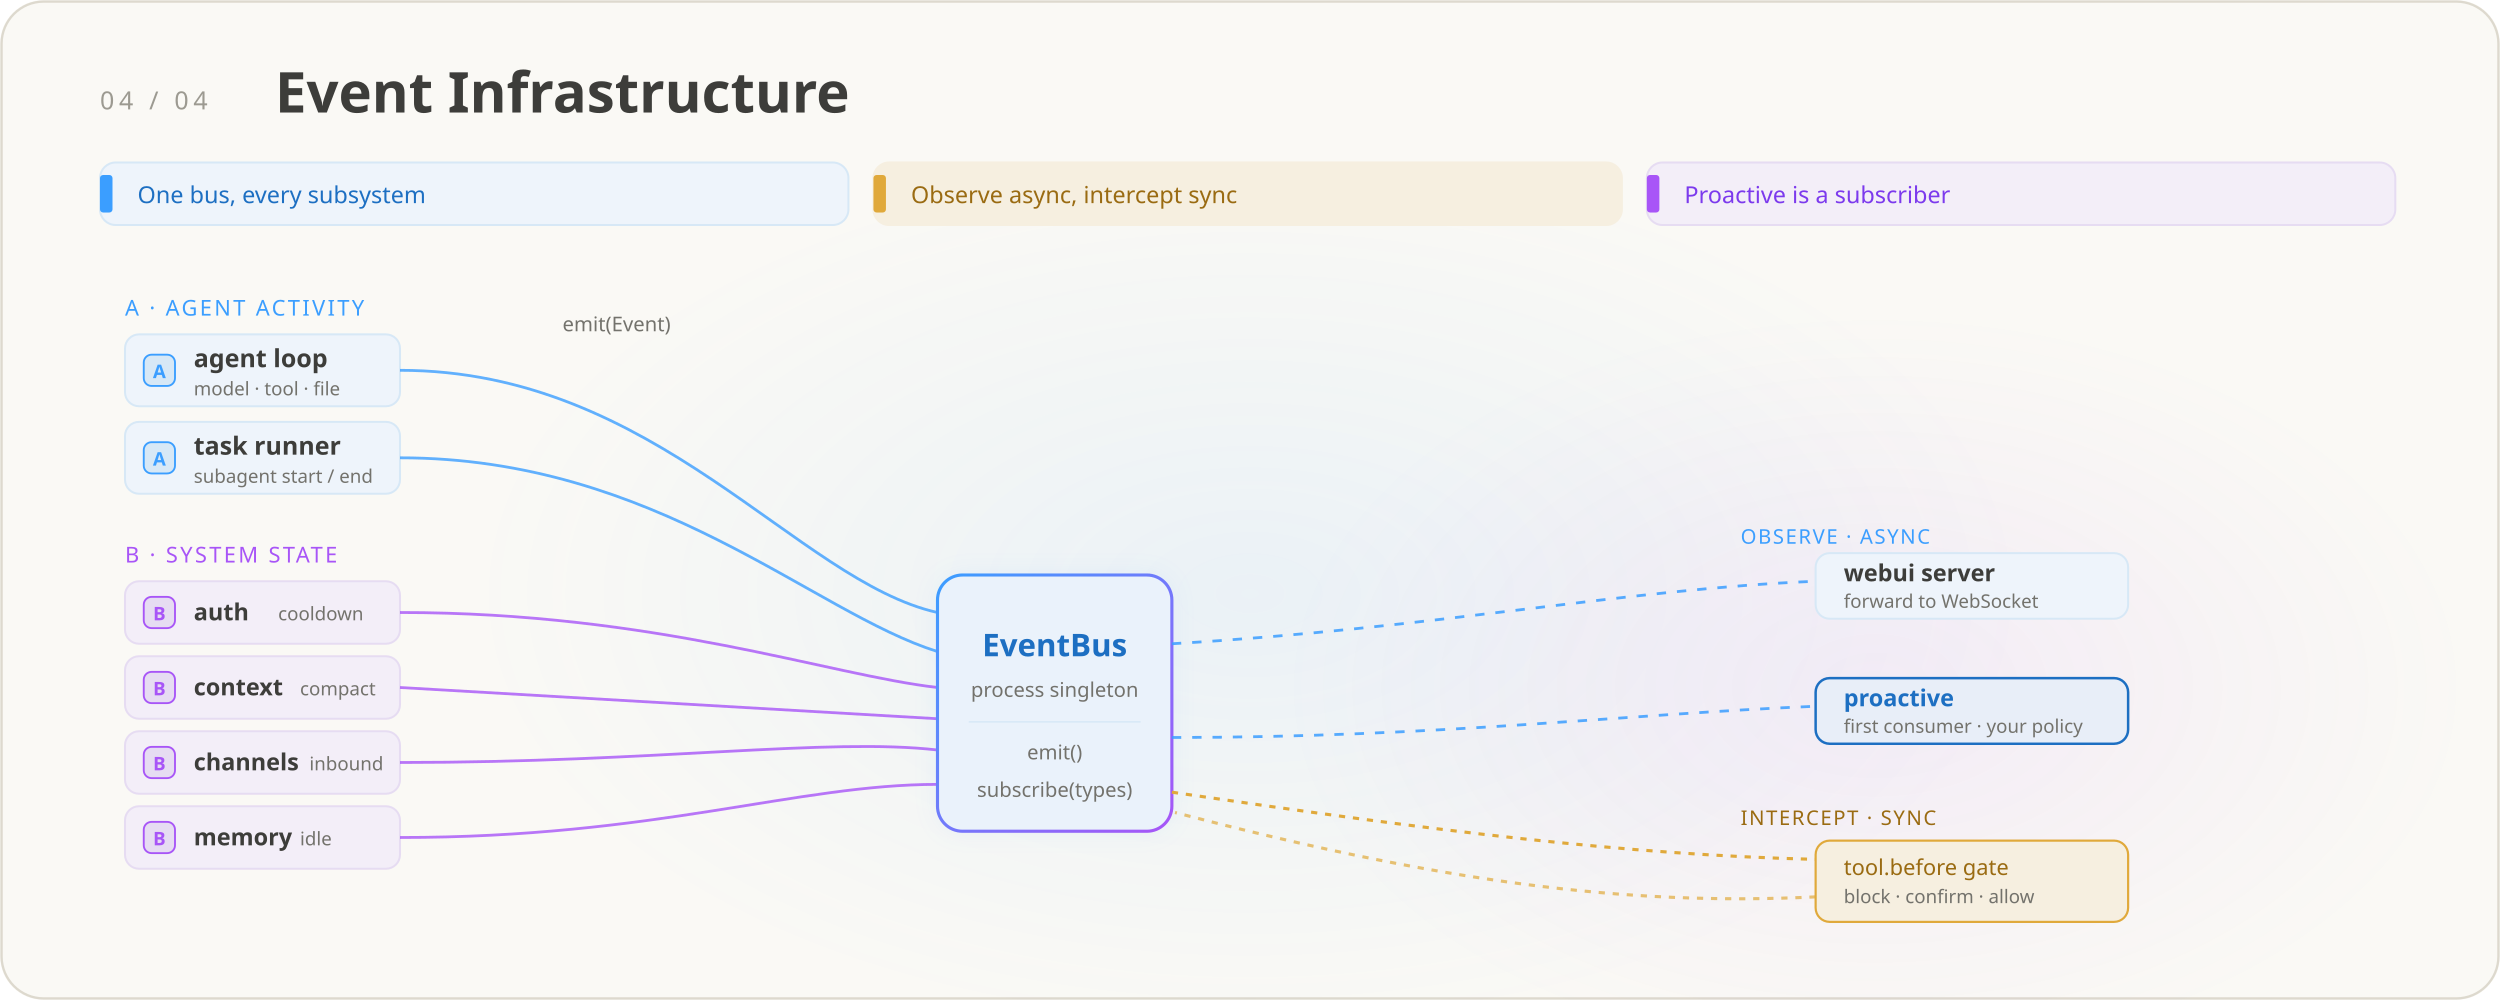
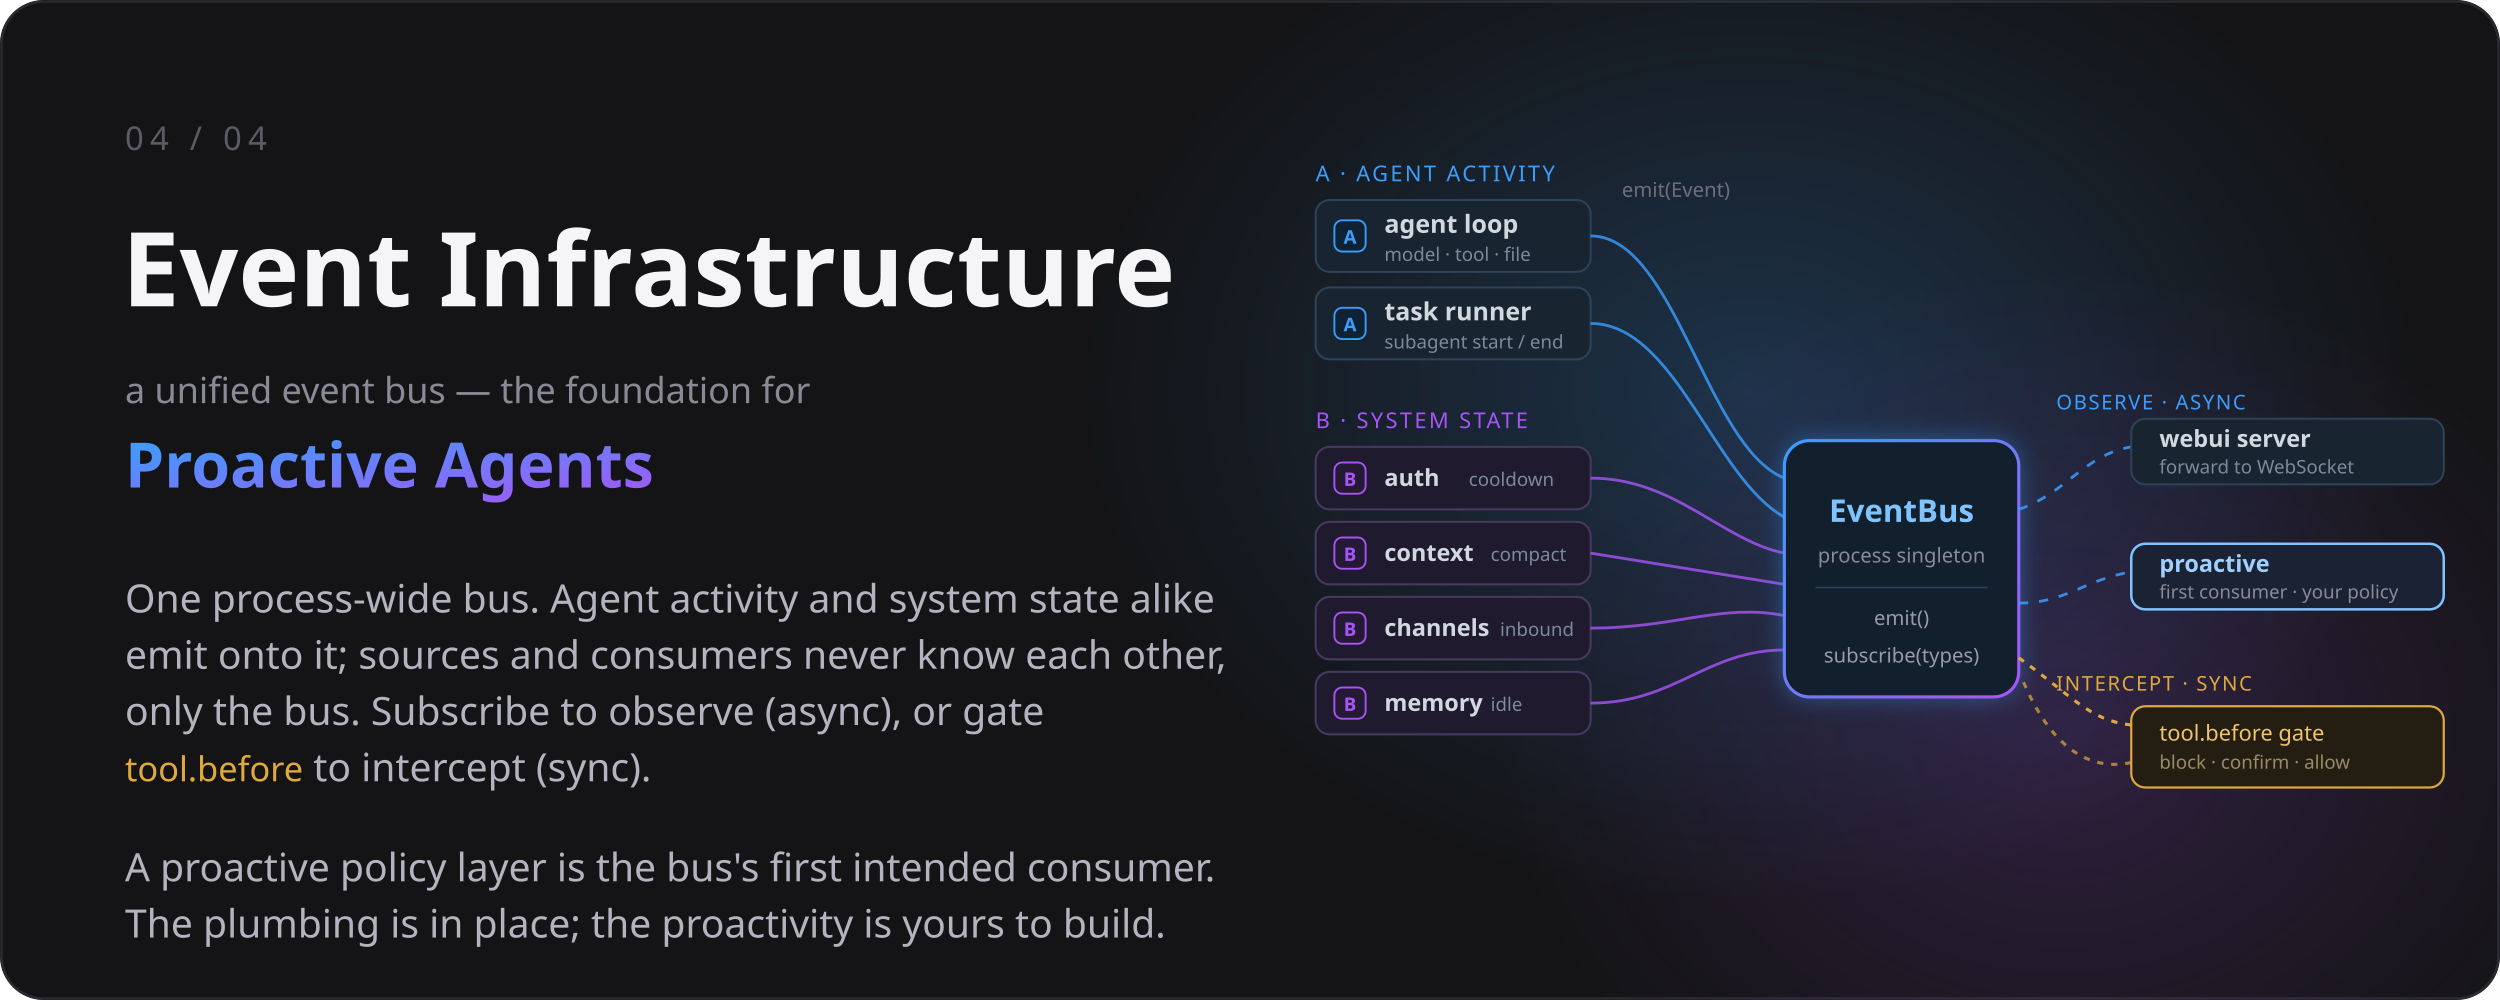
<svg xmlns="http://www.w3.org/2000/svg" width="1600" height="640" viewBox="0 0 1600 640">
  <defs>
-     <linearGradient id="bp-light-03" x1="0" y1="0" x2="1" y2="1">
+     <linearGradient id="bp" x1="0" y1="0" x2="1" y2="1">
      <stop offset="0" stop-color="#3B9EFF" />
      <stop offset="1" stop-color="#A855F7" />
    </linearGradient>
-     <radialGradient id="glow-light-03" cx="0.5" cy="0.5" r="0.5">
-       <stop offset="0" stop-color="#3B9EFF" stop-opacity="0.08" />
+     <radialGradient id="glow" cx="0.5" cy="0.5" r="0.5">
+       <stop offset="0" stop-color="#3B9EFF" stop-opacity="0.22" />
      <stop offset="1" stop-color="#3B9EFF" stop-opacity="0" />
    </radialGradient>
-     <radialGradient id="glow2-light-03" cx="0.5" cy="0.5" r="0.5">
-       <stop offset="0" stop-color="#A855F7" stop-opacity="0.08" />
+     <radialGradient id="glow2" cx="0.5" cy="0.5" r="0.5">
+       <stop offset="0" stop-color="#A855F7" stop-opacity="0.18" />
      <stop offset="1" stop-color="#A855F7" stop-opacity="0" />
    </radialGradient>
-     <filter id="soft-light-03" x="-60%" y="-60%" width="220%" height="220%">
+     <filter id="soft" x="-60%" y="-60%" width="220%" height="220%">
      <feGaussianBlur stdDeviation="8" />
    </filter>
  </defs>
-   <rect width="1600" height="640" rx="28" fill="#faf9f5" />
-   <rect x="1" y="1" width="1598" height="638" rx="27" fill="none" stroke="#ddd9ce" stroke-width="1.5" />
-   <ellipse cx="800" cy="380" rx="500" ry="280" fill="url(#glow-light-03)" />
-   <ellipse cx="1200" cy="440" rx="380" ry="240" fill="url(#glow2-light-03)" />
-   <text x="64" y="70" font-family="Geist Mono" font-size="16" fill="#9c9a91" letter-spacing="3">04 / 04</text>
-   <text x="176" y="72" font-family="Instrument Sans" font-weight="700" font-size="36" fill="#3d3d3a">Event Infrastructure</text>
-   <g transform="translate(64,104)">
-     <rect width="479" height="40" rx="10" fill="#eef4fb" stroke="#d7e8f6" stroke-width="1.3" />
-     <rect x="0" y="8" width="8" height="24" rx="2" fill="#3B9EFF" />
-     <text x="24" y="26" font-family="Geist Mono" font-size="15" fill="#1d6fc2">One bus, every subsystem</text>
-   </g>
-   <g transform="translate(559,104)">
-     <rect width="479" height="40" rx="10" fill="#f6efe0" stroke="#f6efe0" stroke-width="1.3" />
-     <rect x="0" y="8" width="8" height="24" rx="2" fill="#E0A93B" />
-     <text x="24" y="26" font-family="Geist Mono" font-size="15" fill="#9a6b12">Observe async, intercept sync</text>
-   </g>
-   <g transform="translate(1054,104)">
-     <rect width="479" height="40" rx="10" fill="#f3eef8" stroke="#e6dcf2" stroke-width="1.3" />
-     <rect x="0" y="8" width="8" height="24" rx="2" fill="#A855F7" />
-     <text x="24" y="26" font-family="Geist Mono" font-size="15" fill="#7c3aed">Proactive is a subscriber</text>
-   </g>
-   <g transform="translate(80,172)">
+   <rect width="1600" height="640" rx="28" fill="#141416" />
+   <rect x="1" y="1" width="1598" height="638" rx="27" fill="none" stroke="#2A2A30" stroke-width="1.5" />
+   <ellipse cx="1120" cy="250" rx="430" ry="330" fill="url(#glow)" />
+   <ellipse cx="1320" cy="470" rx="360" ry="300" fill="url(#glow2)" />
+   <text x="80" y="96" font-family="Geist Mono" font-size="21" fill="#5B5B66" letter-spacing="4">04 / 04</text>
+   <text x="78" y="196" font-family="Instrument Sans" font-weight="700" font-size="66" fill="#F5F5F7">Event Infrastructure</text>
+   <text x="80" y="258" font-family="Geist Mono" font-size="23" fill="#8A8A96">a unified event bus — the foundation for</text>
+   <text x="80" y="312" font-family="Instrument Sans" font-weight="700" font-size="40" fill="url(#bp)">Proactive Agents</text>
+   <text x="80" y="392" font-family="Instrument Sans" font-size="25" fill="#B4B4C0">One process-wide bus. Agent activity and system state alike</text>
+   <text x="80" y="428" font-family="Instrument Sans" font-size="25" fill="#B4B4C0">emit onto it; sources and consumers never know each other,</text>
+   <text x="80" y="464" font-family="Instrument Sans" font-size="25" fill="#B4B4C0">only the bus. Subscribe to observe (async), or gate</text>
+   <text x="80" y="500" font-family="Instrument Sans" font-size="25" fill="#B4B4C0">
+     <tspan font-family="Geist Mono" font-size="22" fill="#E0A93B">tool.before</tspan> to intercept (sync).</text>
+   <text x="80" y="564" font-family="Instrument Sans" font-size="25" fill="#B4B4C0">A proactive policy layer is the bus's first intended consumer.</text>
+   <text x="80" y="600" font-family="Instrument Sans" font-size="25" fill="#B4B4C0">The plumbing is in place; the proactivity is yours to build.</text>
+   <g transform="translate(842,86)">
    <text x="0" y="30" font-family="Geist Mono" font-size="14" fill="#3B9EFF" letter-spacing="1.5">A · AGENT ACTIVITY</text>
    <g>
-       <rect x="0" y="42" width="176" height="46" rx="9" fill="#eef4fb" stroke="#d7e8f6" stroke-width="1.3" />
-       <rect x="12" y="55" width="20" height="20" rx="5" fill="#d7e8f6" stroke="#3B9EFF" stroke-width="1.2" />
+       <rect x="0" y="42" width="176" height="46" rx="9" fill="#182430" stroke="#2E4258" stroke-width="1.3" />
+       <rect x="12" y="55" width="20" height="20" rx="5" fill="#0E2233" stroke="#3B9EFF" stroke-width="1.2" />
      <text x="22" y="70" font-family="Geist Mono" font-size="12" font-weight="700" fill="#3B9EFF" text-anchor="middle">A</text>
-       <text x="44" y="63" font-family="Instrument Sans" font-weight="700" font-size="16" fill="#3d3d3a">agent loop</text>
-       <text x="44" y="81" font-family="Instrument Sans" font-size="12" fill="#73726c">model · tool · file</text>
+       <text x="44" y="63" font-family="Instrument Sans" font-weight="700" font-size="16" fill="#D2D8E0">agent loop</text>
+       <text x="44" y="81" font-family="Instrument Sans" font-size="12" fill="#7A8A9A">model · tool · file</text>
    </g>
    <g>
-       <rect x="0" y="98" width="176" height="46" rx="9" fill="#eef4fb" stroke="#d7e8f6" stroke-width="1.3" />
-       <rect x="12" y="111" width="20" height="20" rx="5" fill="#d7e8f6" stroke="#3B9EFF" stroke-width="1.2" />
+       <rect x="0" y="98" width="176" height="46" rx="9" fill="#182430" stroke="#2E4258" stroke-width="1.3" />
+       <rect x="12" y="111" width="20" height="20" rx="5" fill="#0E2233" stroke="#3B9EFF" stroke-width="1.2" />
      <text x="22" y="126" font-family="Geist Mono" font-size="12" font-weight="700" fill="#3B9EFF" text-anchor="middle">A</text>
-       <text x="44" y="119" font-family="Instrument Sans" font-weight="700" font-size="16" fill="#3d3d3a">task runner</text>
-       <text x="44" y="137" font-family="Instrument Sans" font-size="12" fill="#73726c">subagent start / end</text>
+       <text x="44" y="119" font-family="Instrument Sans" font-weight="700" font-size="16" fill="#D2D8E0">task runner</text>
+       <text x="44" y="137" font-family="Instrument Sans" font-size="12" fill="#7A8A9A">subagent start / end</text>
    </g>
    <text x="0" y="188" font-family="Geist Mono" font-size="14" fill="#A855F7" letter-spacing="1.5">B · SYSTEM STATE</text>
    <g font-family="Instrument Sans">
      <g>
-         <rect x="0" y="200" width="176" height="40" rx="9" fill="#f3eef8" stroke="#e6dcf2" stroke-width="1.3" />
-         <rect x="12" y="210" width="20" height="20" rx="5" fill="#e6dcf2" stroke="#A855F7" stroke-width="1.2" />
+         <rect x="0" y="200" width="176" height="40" rx="9" fill="#1F1A2E" stroke="#463A5E" stroke-width="1.3" />
+         <rect x="12" y="210" width="20" height="20" rx="5" fill="#241A33" stroke="#A855F7" stroke-width="1.2" />
        <text x="22" y="225" font-family="Geist Mono" font-size="12" font-weight="700" fill="#A855F7" text-anchor="middle">B</text>
-         <text x="44" y="225" font-weight="700" font-size="15" fill="#3d3d3a">auth</text>
-         <text x="98" y="225" font-size="12" fill="#73726c">cooldown</text>
+         <text x="44" y="225" font-weight="700" font-size="15" fill="#D2D8E0">auth</text>
+         <text x="98" y="225" font-size="12" fill="#7A8A9A">cooldown</text>
      </g>
      <g>
-         <rect x="0" y="248" width="176" height="40" rx="9" fill="#f3eef8" stroke="#e6dcf2" stroke-width="1.3" />
-         <rect x="12" y="258" width="20" height="20" rx="5" fill="#e6dcf2" stroke="#A855F7" stroke-width="1.2" />
+         <rect x="0" y="248" width="176" height="40" rx="9" fill="#1F1A2E" stroke="#463A5E" stroke-width="1.3" />
+         <rect x="12" y="258" width="20" height="20" rx="5" fill="#241A33" stroke="#A855F7" stroke-width="1.2" />
        <text x="22" y="273" font-family="Geist Mono" font-size="12" font-weight="700" fill="#A855F7" text-anchor="middle">B</text>
-         <text x="44" y="273" font-weight="700" font-size="15" fill="#3d3d3a">context</text>
-         <text x="112" y="273" font-size="12" fill="#73726c">compact</text>
+         <text x="44" y="273" font-weight="700" font-size="15" fill="#D2D8E0">context</text>
+         <text x="112" y="273" font-size="12" fill="#7A8A9A">compact</text>
      </g>
      <g>
-         <rect x="0" y="296" width="176" height="40" rx="9" fill="#f3eef8" stroke="#e6dcf2" stroke-width="1.3" />
-         <rect x="12" y="306" width="20" height="20" rx="5" fill="#e6dcf2" stroke="#A855F7" stroke-width="1.2" />
+         <rect x="0" y="296" width="176" height="40" rx="9" fill="#1F1A2E" stroke="#463A5E" stroke-width="1.3" />
+         <rect x="12" y="306" width="20" height="20" rx="5" fill="#241A33" stroke="#A855F7" stroke-width="1.2" />
        <text x="22" y="321" font-family="Geist Mono" font-size="12" font-weight="700" fill="#A855F7" text-anchor="middle">B</text>
-         <text x="44" y="321" font-weight="700" font-size="15" fill="#3d3d3a">channels</text>
-         <text x="118" y="321" font-size="12" fill="#73726c">inbound</text>
+         <text x="44" y="321" font-weight="700" font-size="15" fill="#D2D8E0">channels</text>
+         <text x="118" y="321" font-size="12" fill="#7A8A9A">inbound</text>
      </g>
      <g>
-         <rect x="0" y="344" width="176" height="40" rx="9" fill="#f3eef8" stroke="#e6dcf2" stroke-width="1.3" />
-         <rect x="12" y="354" width="20" height="20" rx="5" fill="#e6dcf2" stroke="#A855F7" stroke-width="1.2" />
+         <rect x="0" y="344" width="176" height="40" rx="9" fill="#1F1A2E" stroke="#463A5E" stroke-width="1.3" />
+         <rect x="12" y="354" width="20" height="20" rx="5" fill="#241A33" stroke="#A855F7" stroke-width="1.2" />
        <text x="22" y="369" font-family="Geist Mono" font-size="12" font-weight="700" fill="#A855F7" text-anchor="middle">B</text>
-         <text x="44" y="369" font-weight="700" font-size="15" fill="#3d3d3a">memory</text>
-         <text x="112" y="369" font-size="12" fill="#73726c">idle</text>
+         <text x="44" y="369" font-weight="700" font-size="15" fill="#D2D8E0">memory</text>
+         <text x="112" y="369" font-size="12" fill="#7A8A9A">idle</text>
      </g>
    </g>
-     <text x="280" y="40" font-family="Geist Mono" font-size="13" fill="#73726c">emit(Event)</text>
+     <text x="196" y="40" font-family="Geist Mono" font-size="13" fill="#6E6E7A">emit(Event)</text>
    <g fill="none" stroke-width="1.8" opacity="0.8">
-       <path d="M176 65  C 340 65, 430 200, 520 220" stroke="#3B9EFF" />
-       <path d="M176 121 C 340 121, 440 220, 520 245" stroke="#3B9EFF" />
-       <path d="M176 220 C 340 220, 450 260, 520 268" stroke="#A855F7" />
-       <path d="M176 268 L520 288" stroke="#A855F7" />
-       <path d="M176 316 C 340 316, 450 300, 520 308" stroke="#A855F7" />
-       <path d="M176 364 C 340 364, 430 330, 520 330" stroke="#A855F7" />
+       <path d="M176 65  C 230 65, 250 200, 300 220" stroke="#3B9EFF" />
+       <path d="M176 121 C 230 121, 255 220, 300 245" stroke="#3B9EFF" />
+       <path d="M176 220 C 230 220, 260 260, 300 268" stroke="#A855F7" />
+       <path d="M176 268 L300 288" stroke="#A855F7" />
+       <path d="M176 316 C 230 316, 260 300, 300 308" stroke="#A855F7" />
+       <path d="M176 364 C 230 364, 250 330, 300 330" stroke="#A855F7" />
    </g>
-     <g transform="translate(220,0)">
-       <g filter="url(#soft-light-03)" opacity="0.08">
-         <rect x="300" y="196" width="150" height="164" rx="16" fill="#3B9EFF" />
-       </g>
-       <rect x="300" y="196" width="150" height="164" rx="16" fill="#eaf2fb" stroke="url(#bp-light-03)" stroke-width="2" />
-       <text x="375" y="248" font-family="Geist Mono" font-weight="700" font-size="20" fill="#1d6fc2" text-anchor="middle">EventBus</text>
-       <text x="375" y="274" font-family="Instrument Sans" font-size="13" fill="#73726c" text-anchor="middle">process singleton</text>
-       <line x1="320" y1="290" x2="430" y2="290" stroke="#d7e8f6" stroke-width="1" />
-       <text x="375" y="314" font-family="Geist Mono" font-size="13" fill="#73726c" text-anchor="middle">emit()</text>
-       <text x="375" y="338" font-family="Geist Mono" font-size="13" fill="#73726c" text-anchor="middle">subscribe(types)</text>
+     <g filter="url(#soft)" opacity="0.45">
+       <rect x="300" y="196" width="150" height="164" rx="16" fill="#3B9EFF" />
    </g>
-     <g transform="translate(560,0)">
-       <text x="474" y="176" font-family="Geist Mono" font-size="13" fill="#3B9EFF" letter-spacing="1">OBSERVE · ASYNC</text>
-       <g fill="none" stroke="#3B9EFF" stroke-width="1.8" stroke-dasharray="6 7" opacity="0.85">
-         <path d="M110 240 C 280 230, 400 205, 522 200" />
-         <path d="M110 300 C 280 300, 400 285, 522 280" />
-       </g>
-       <g>
-         <rect x="522" y="182" width="200" height="42" rx="9" fill="#eef4fb" stroke="#d7e8f6" stroke-width="1.3" />
-         <text x="540" y="200" font-family="Instrument Sans" font-weight="700" font-size="15" fill="#3d3d3a">webui server</text>
-         <text x="540" y="217" font-family="Instrument Sans" font-size="12" fill="#73726c">forward to WebSocket</text>
-       </g>
-       <g>
-         <rect x="522" y="262" width="200" height="42" rx="9" fill="#e8eef8" stroke="#1d6fc2" stroke-width="1.6" />
-         <text x="540" y="280" font-family="Instrument Sans" font-weight="700" font-size="15" fill="#1d6fc2">proactive</text>
-         <text x="540" y="297" font-family="Instrument Sans" font-size="12" fill="#73726c">first consumer · your policy</text>
-       </g>
-       <text x="474" y="356" font-family="Geist Mono" font-size="13" fill="#9a6b12" letter-spacing="1">INTERCEPT · SYNC</text>
-       <path d="M110 335 C 280 360, 400 375, 522 378" fill="none" stroke="#E0A93B" stroke-width="2" stroke-dasharray="4 5" />
-       <path d="M522 402 C 400 408, 280 392, 112 348" fill="none" stroke="#E0A93B" stroke-width="2" stroke-dasharray="4 5" opacity="0.7" />
-       <g>
-         <rect x="522" y="366" width="200" height="52" rx="9" fill="#f6efe0" stroke="#E0A93B" stroke-width="1.4" />
-         <text x="540" y="388" font-family="Geist Mono" font-size="14" fill="#9a6b12">tool.before gate</text>
-         <text x="540" y="406" font-family="Instrument Sans" font-size="12" fill="#73726c">block · confirm · allow</text>
-       </g>
+     <rect x="300" y="196" width="150" height="164" rx="16" fill="#12202E" stroke="url(#bp)" stroke-width="2" />
+     <text x="375" y="248" font-family="Geist Mono" font-weight="700" font-size="20" fill="#7FC4FF" text-anchor="middle">EventBus</text>
+     <text x="375" y="274" font-family="Instrument Sans" font-size="13" fill="#8A8A96" text-anchor="middle">process singleton</text>
+     <line x1="320" y1="290" x2="430" y2="290" stroke="#2E4258" stroke-width="1" />
+     <text x="375" y="314" font-family="Geist Mono" font-size="13" fill="#9A9AA6" text-anchor="middle">emit()</text>
+     <text x="375" y="338" font-family="Geist Mono" font-size="13" fill="#9A9AA6" text-anchor="middle">subscribe(types)</text>
+     <text x="474" y="176" font-family="Geist Mono" font-size="13" fill="#3B9EFF" letter-spacing="1">OBSERVE · ASYNC</text>
+     <g fill="none" stroke="#3B9EFF" stroke-width="1.8" stroke-dasharray="6 7" opacity="0.85">
+       <path d="M450 240 C 480 230, 492 205, 522 200" />
+       <path d="M450 300 C 480 300, 492 285, 522 280" />
+     </g>
+     <g>
+       <rect x="522" y="182" width="200" height="42" rx="9" fill="#182430" stroke="#2E4258" stroke-width="1.3" />
+       <text x="540" y="200" font-family="Instrument Sans" font-weight="700" font-size="15" fill="#D2D8E0">webui server</text>
+       <text x="540" y="217" font-family="Instrument Sans" font-size="12" fill="#7A8A9A">forward to WebSocket</text>
+     </g>
+     <g>
+       <rect x="522" y="262" width="200" height="42" rx="9" fill="#1B2233" stroke="#7FC4FF" stroke-width="1.6" />
+       <text x="540" y="280" font-family="Instrument Sans" font-weight="700" font-size="15" fill="#9FD0FF">proactive</text>
+       <text x="540" y="297" font-family="Instrument Sans" font-size="12" fill="#8A8A96">first consumer · your policy</text>
+     </g>
+     <text x="474" y="356" font-family="Geist Mono" font-size="13" fill="#E0A93B" letter-spacing="1">INTERCEPT · SYNC</text>
+     <path d="M450 335 C 485 360, 495 375, 522 378" fill="none" stroke="#E0A93B" stroke-width="2" stroke-dasharray="4 5" />
+     <path d="M522 402 C 495 408, 470 392, 452 348" fill="none" stroke="#E0A93B" stroke-width="2" stroke-dasharray="4 5" opacity="0.7" />
+     <g>
+       <rect x="522" y="366" width="200" height="52" rx="9" fill="#241E12" stroke="#E0A93B" stroke-width="1.4" />
+       <text x="540" y="388" font-family="Geist Mono" font-size="14" fill="#F0C46A">tool.before gate</text>
+       <text x="540" y="406" font-family="Instrument Sans" font-size="12" fill="#9A8A6A">block · confirm · allow</text>
    </g>
  </g>
</svg>
